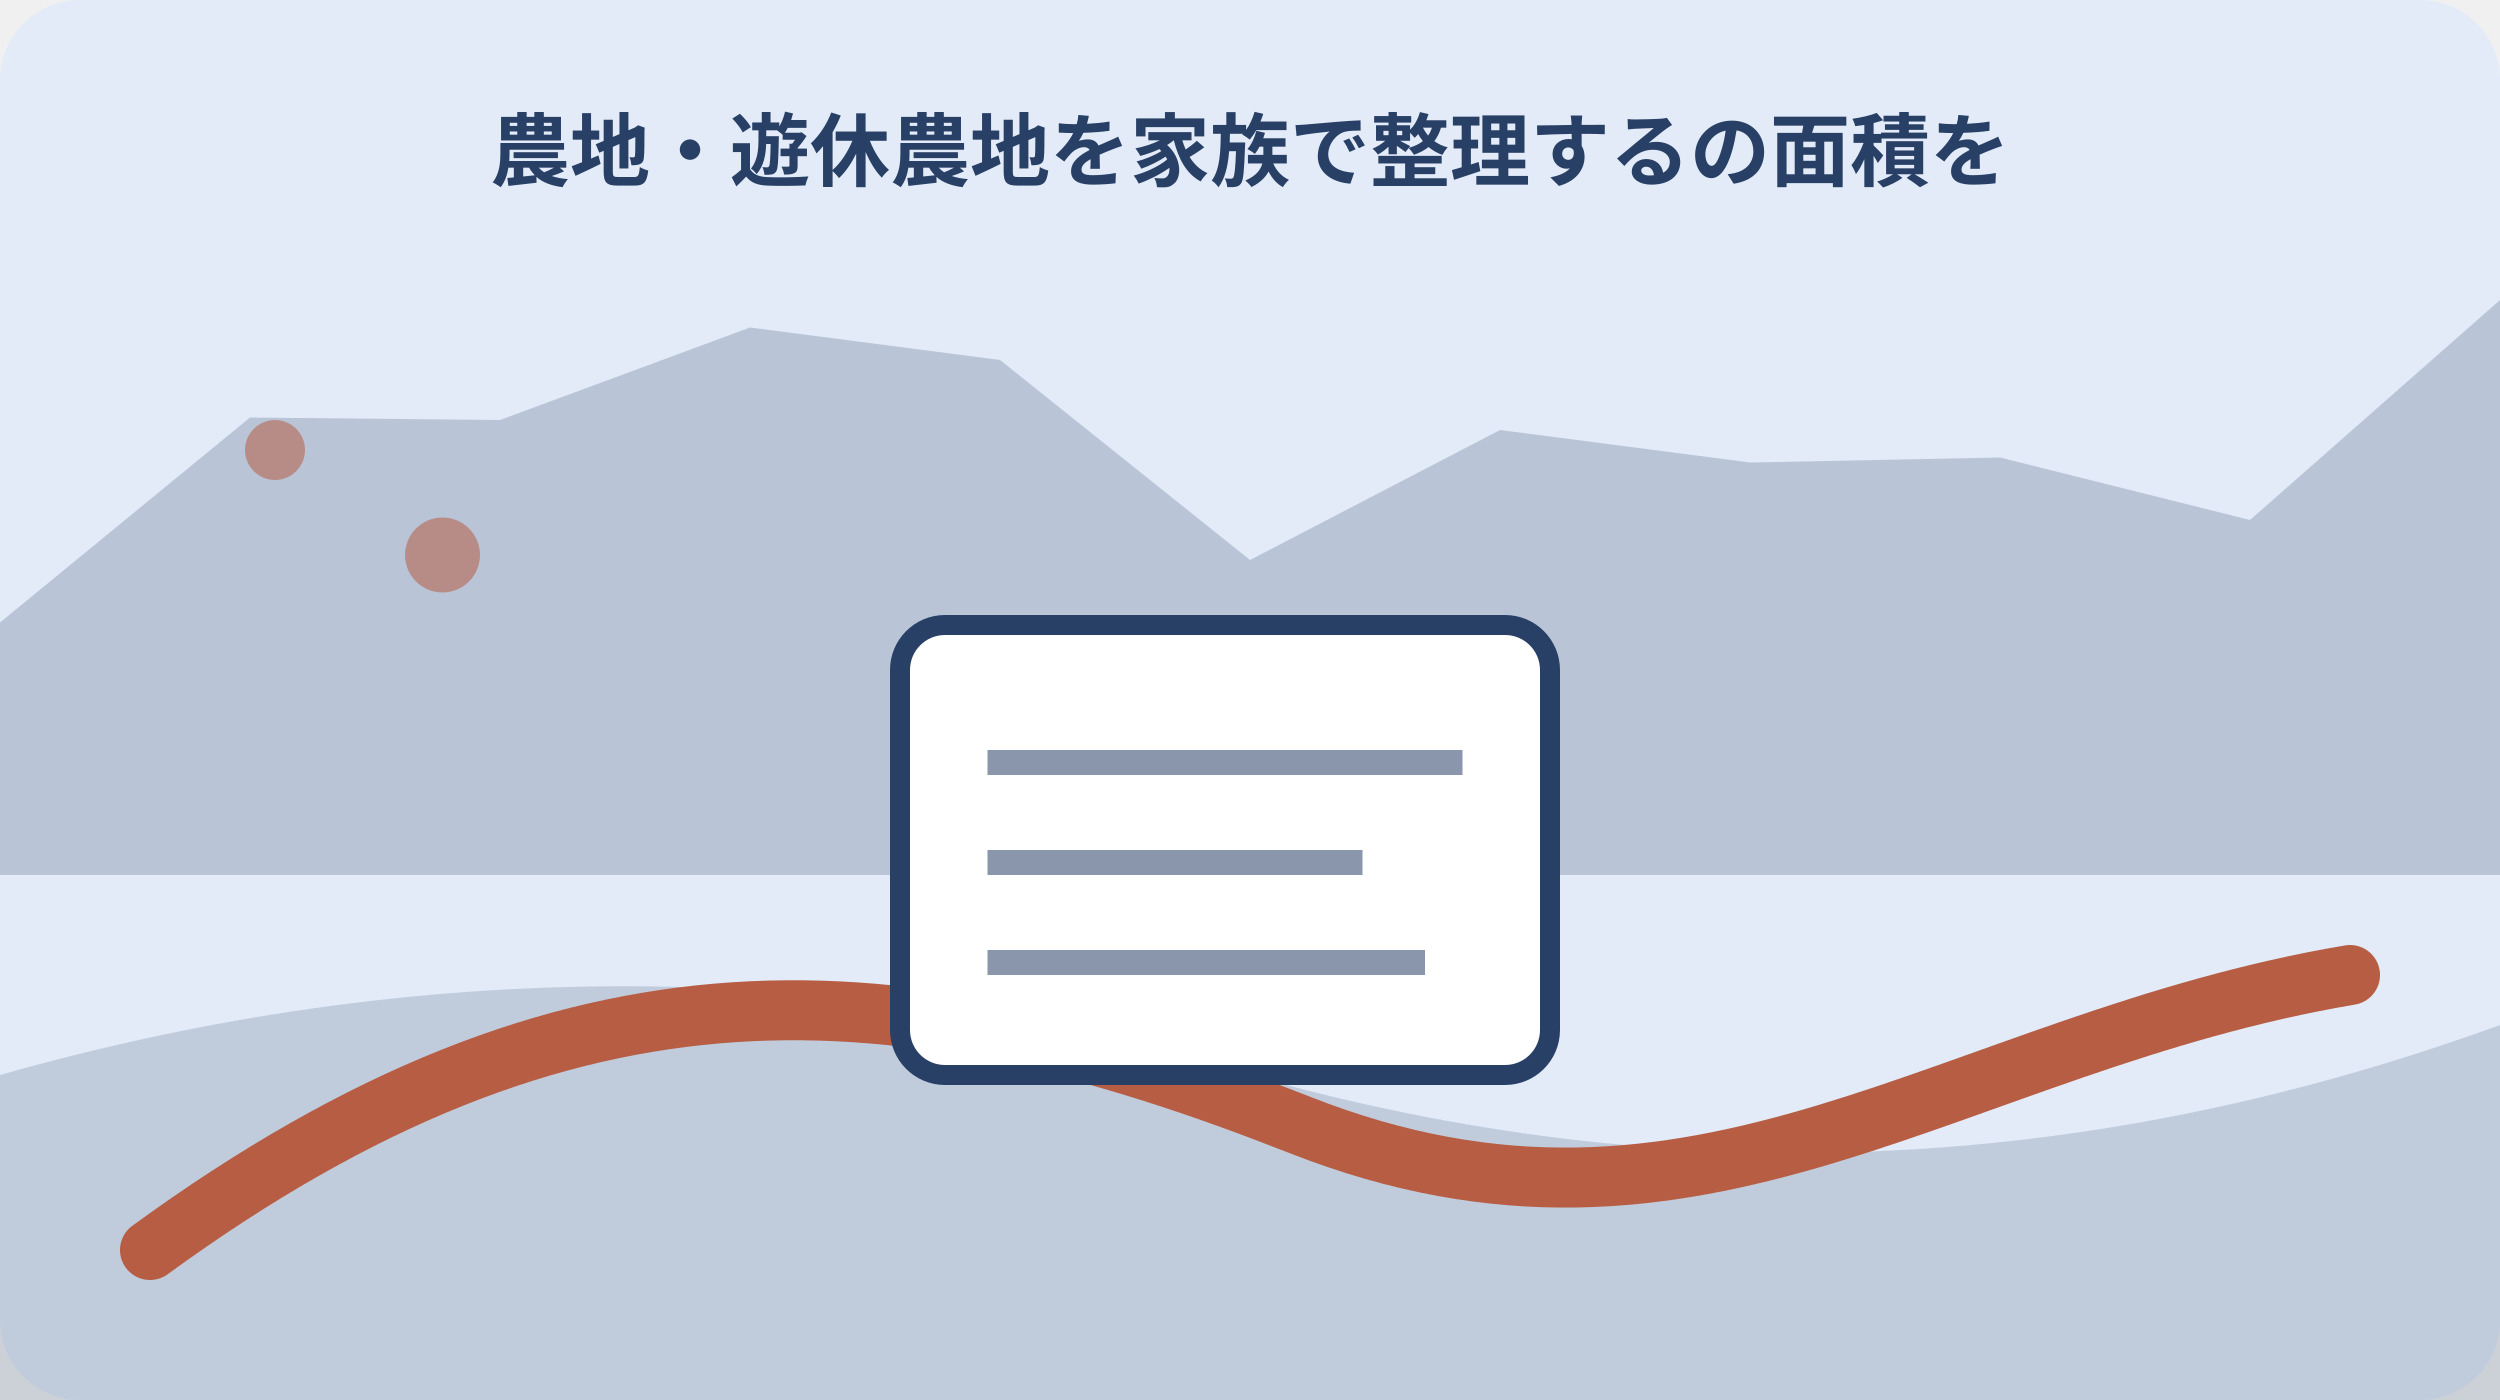
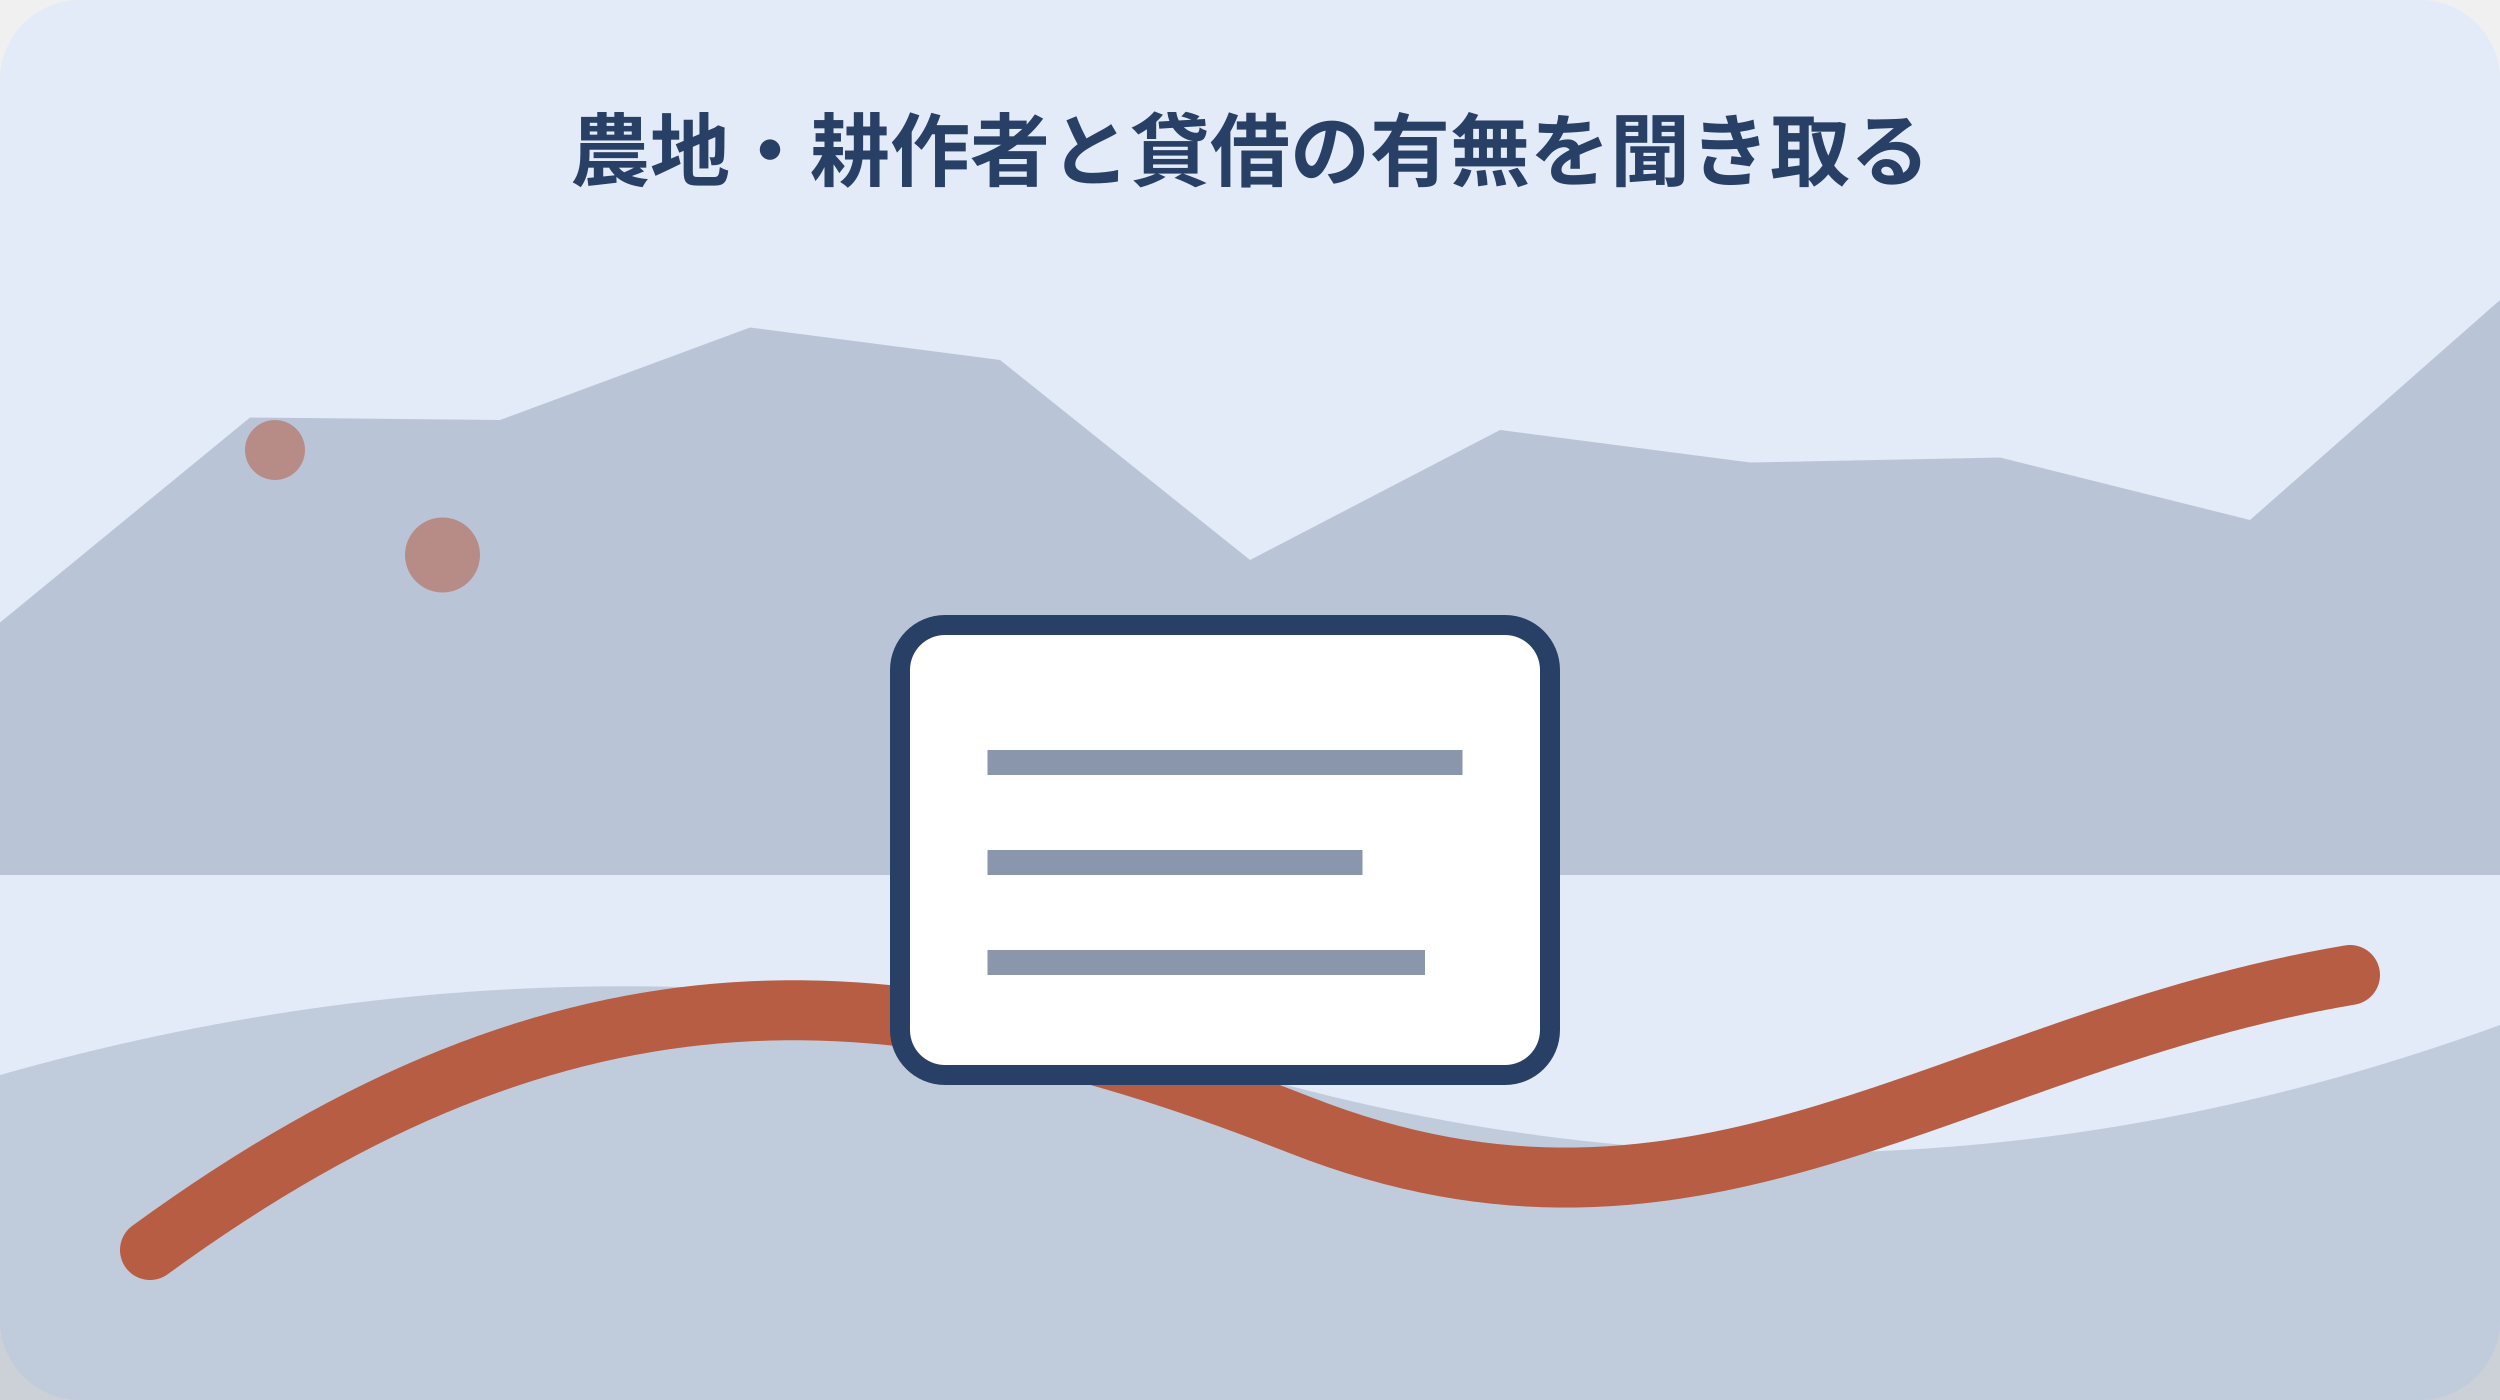
<svg xmlns="http://www.w3.org/2000/svg" width="1000" height="560" viewBox="0 0 1000 560" role="img" aria-labelledby="title desc" data-illustration="mori-editorial" data-topic-id="275" data-scene-index="1">
  <rect width="1000" height="560" rx="32" fill="#e2ebf7" />
  <polygon points="0,249 100,167 200,168 300,131 400,144 500,224 600,172 700,185 800,183 900,208 1000,120 1000,350 0,350" fill="#283f66" opacity=".22" />
  <path d="M0 430 Q250 359 500 430 T1000 410 V560 H0Z" fill="#283f66" opacity=".18" />
  <path d="M60 500 C230 376 360 387 520 450 S780 417 940 390" fill="none" stroke="#b75d43" stroke-width="24" stroke-linecap="round" />
  <circle cx="110" cy="180" r="12" fill="#b75d43" opacity=".55" />
  <circle cx="177" cy="222" r="15" fill="#b75d43" opacity=".55" />
  <g data-scene="document">
    <rect x="360" y="250" width="260" height="180" rx="18" fill="#fff" stroke="#283f66" stroke-width="8" />
    <path d="M395 305h190M395 345h150M395 385h175" stroke="#283f66" stroke-width="10" opacity=".55" />
  </g>
-   <text x="500" y="72" text-anchor="middle" font-family="sans-serif" font-size="32" font-weight="700" fill="#283f66">農地・遊休農地を家族で整理するの面積を</text>
+   <text x="500" y="72" text-anchor="middle" font-family="sans-serif" font-size="32" font-weight="700" fill="#283f66">農地・耕作者と貸借の有無を聞き取る</text>
</svg>
